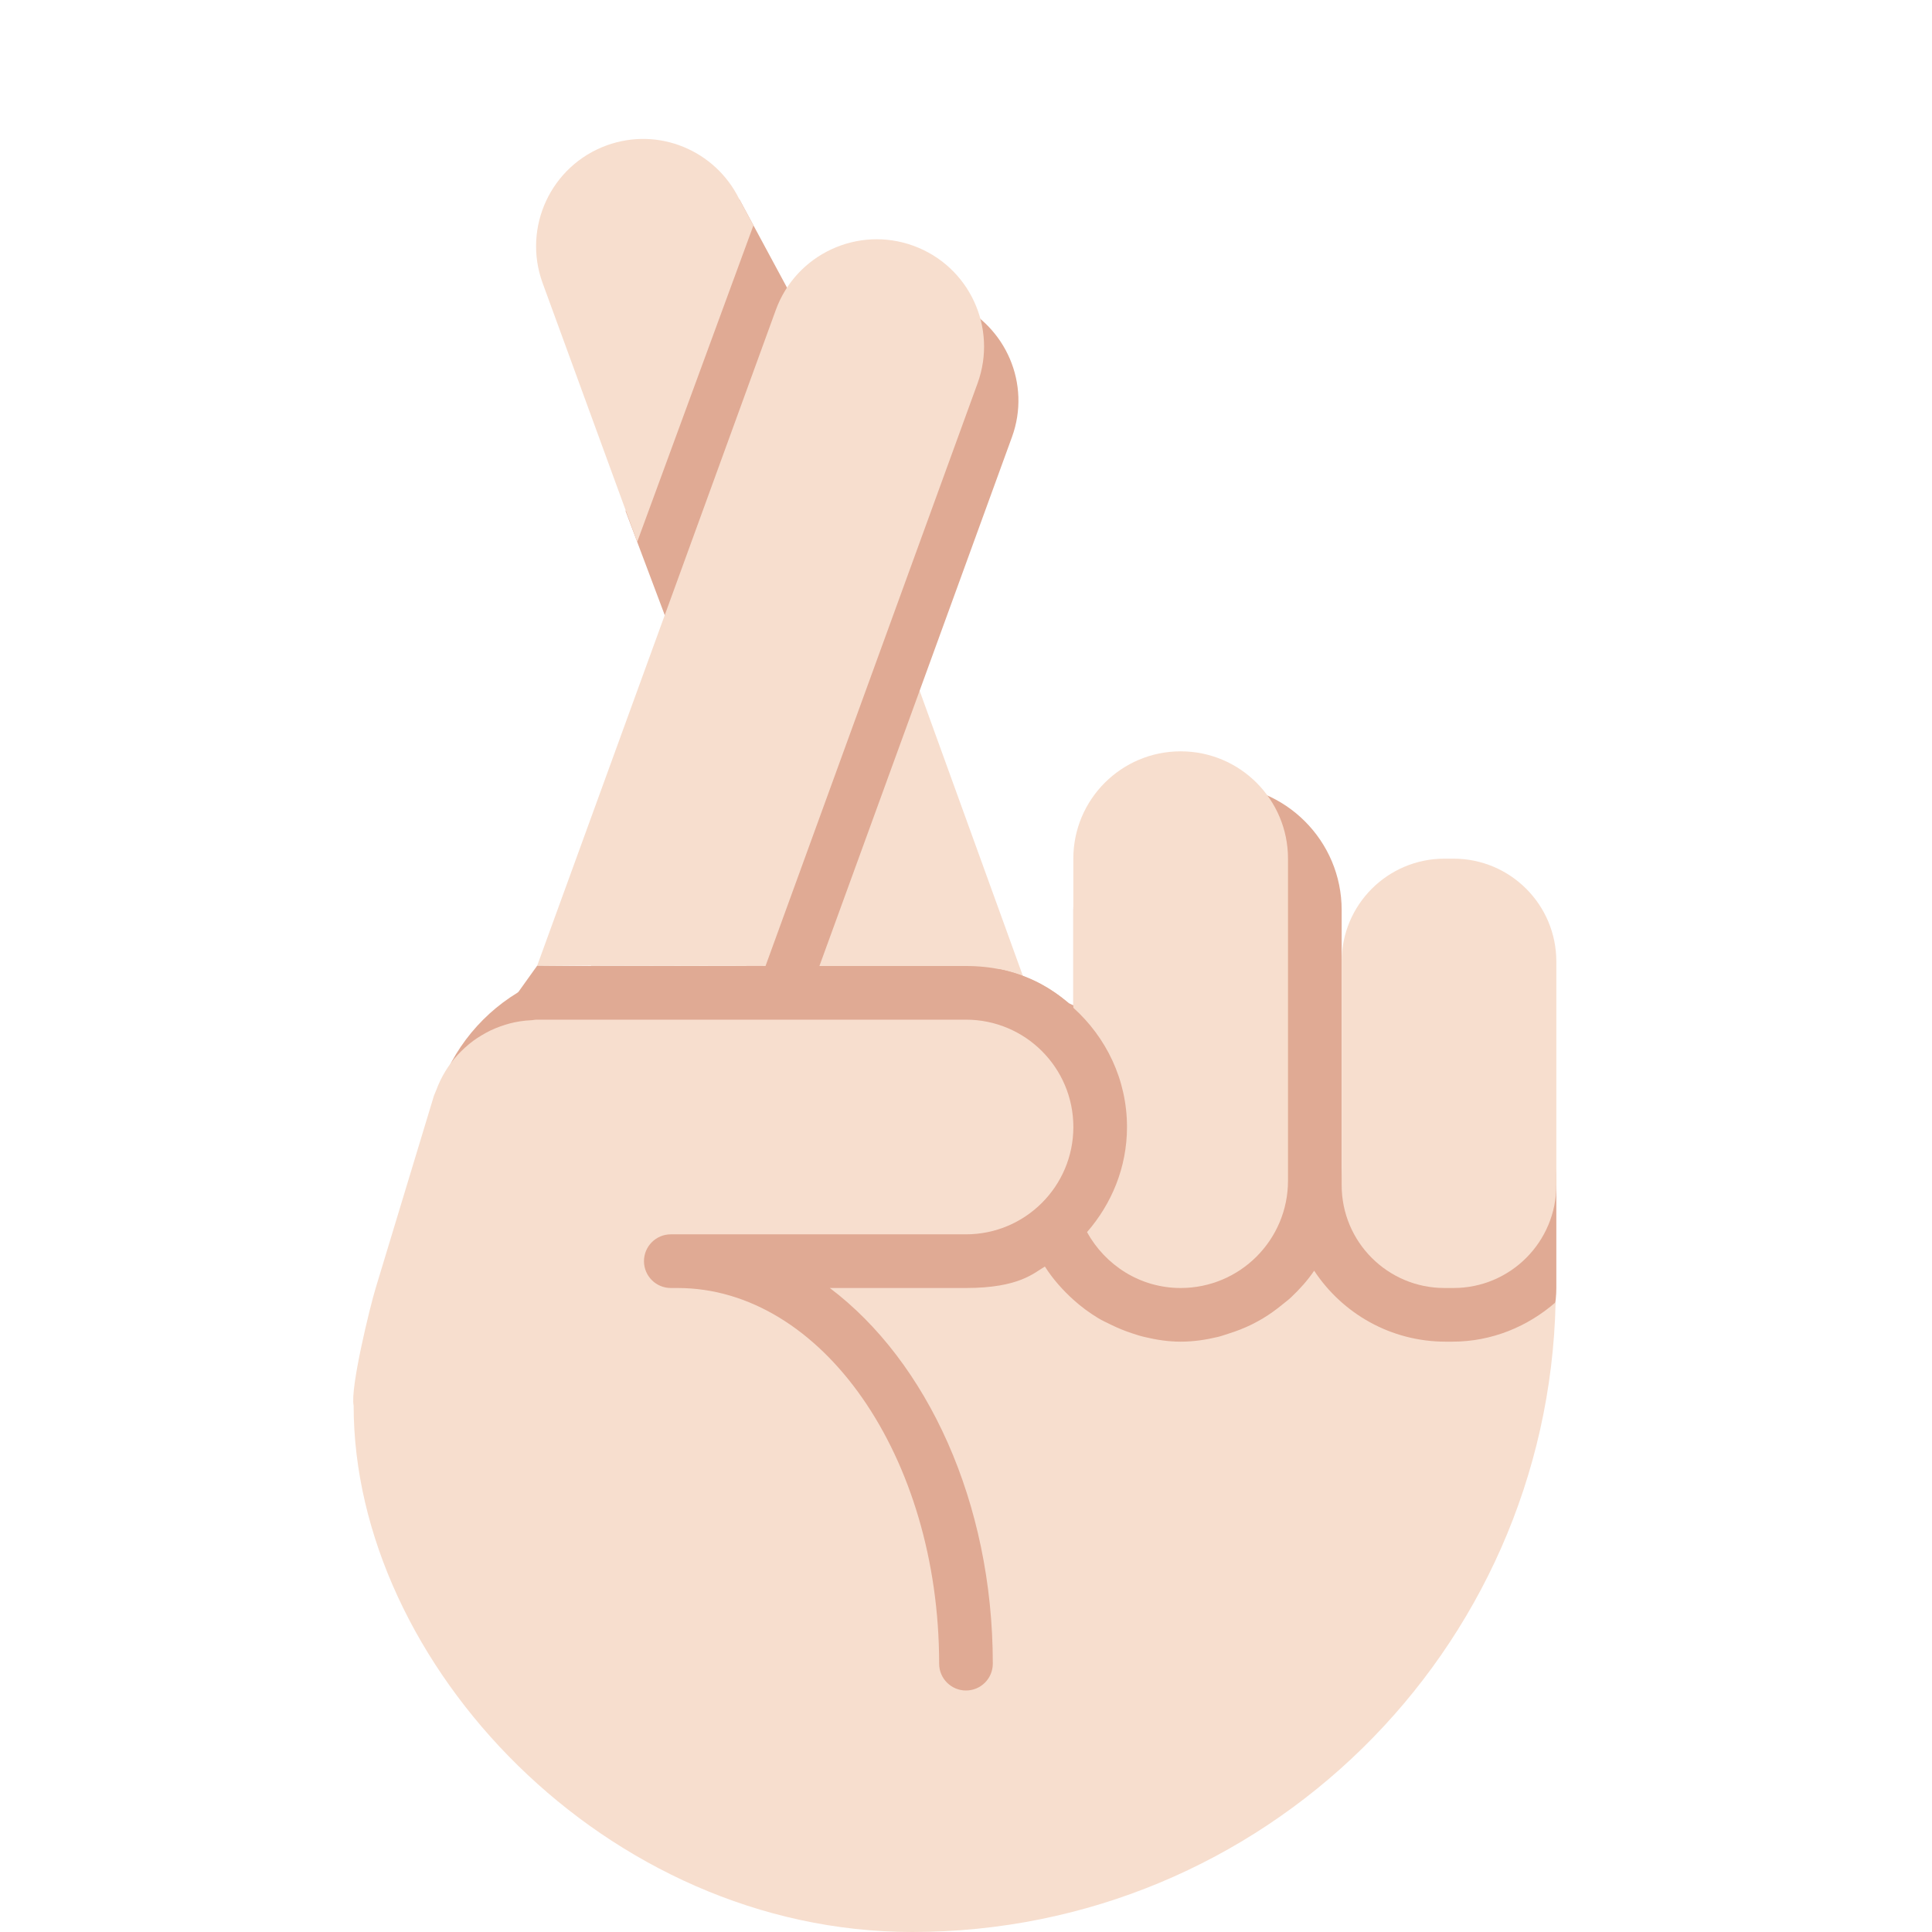
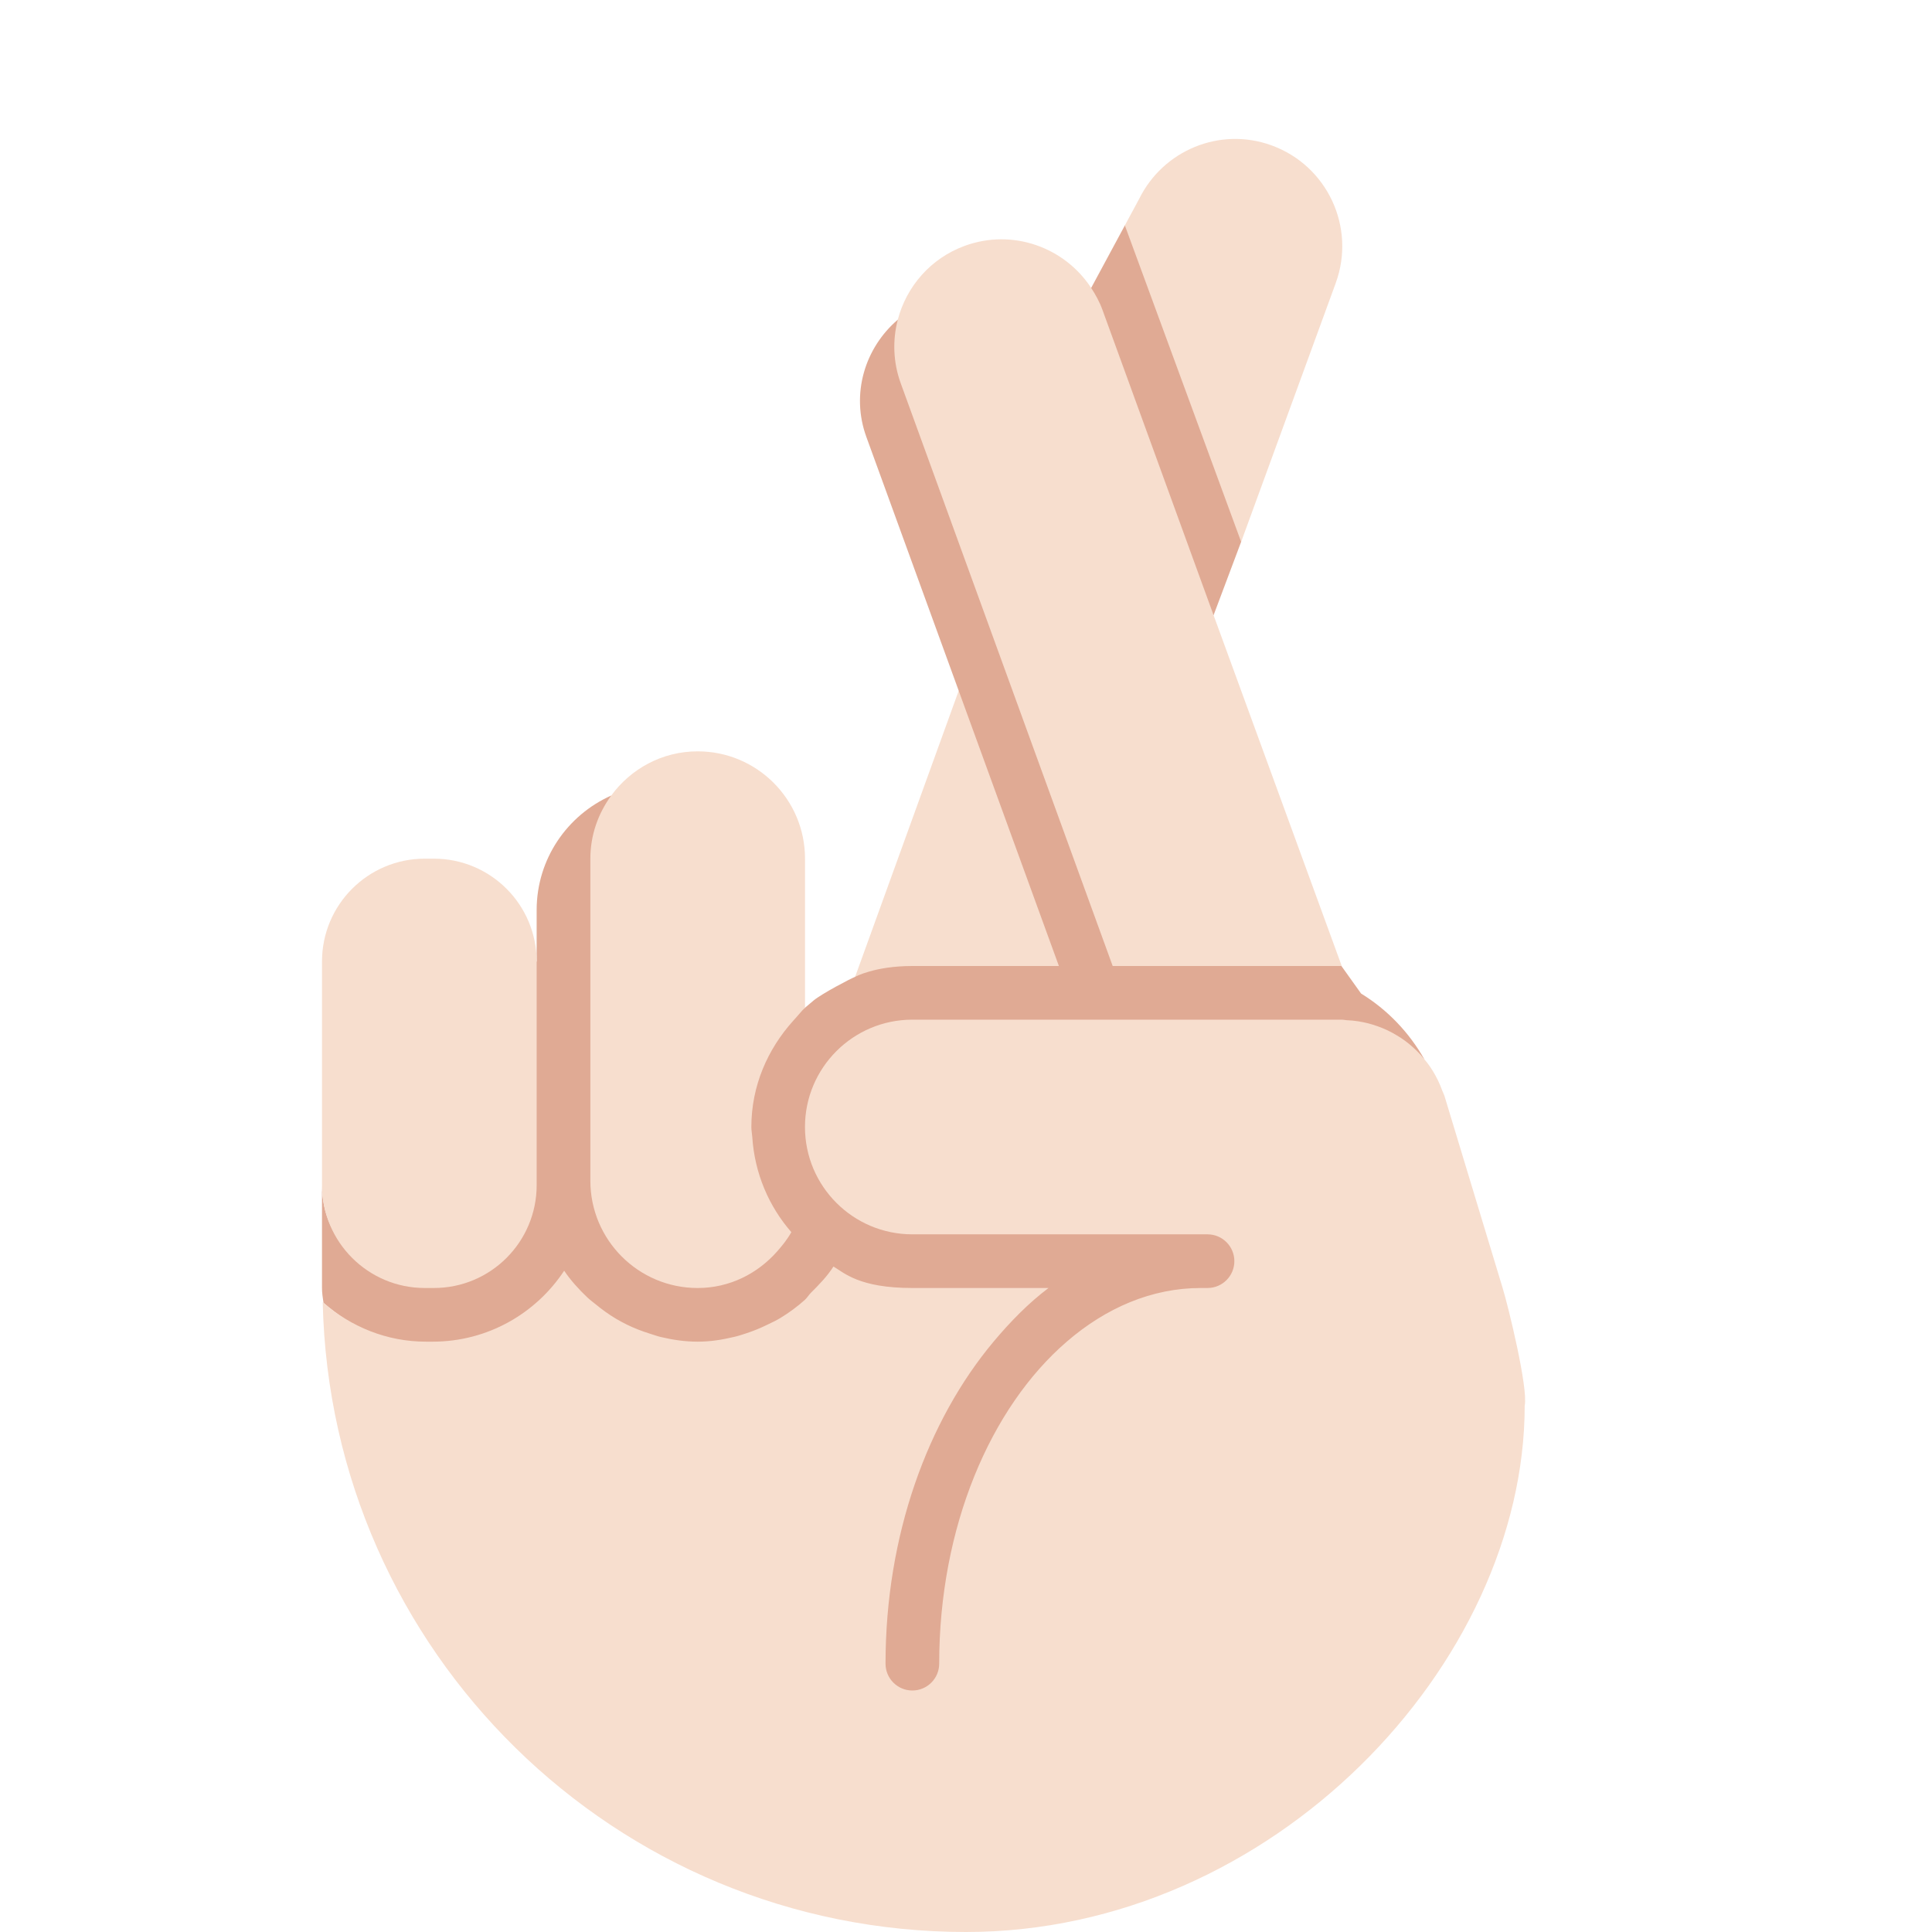
<svg xmlns="http://www.w3.org/2000/svg" viewBox="0 0 45 45" style="enable-background:new 0 0 45 45;" xml:space="preserve" version="1.1" id="svg2">
  <defs id="defs6">
-     <clipPath id="clipPath20" clipPathUnits="userSpaceOnUse">
-       <path id="path22" d="M 0,36 36,36 36,0 0,0 0,36 Z" />
+     <clipPath id="clipPath16" clipPathUnits="userSpaceOnUse">
+       <path id="path18" d="M 0,36 36,36 36,0 0,0 0,36 Z" />
    </clipPath>
  </defs>
  <g transform="matrix(1.25,0,0,-1.25,0,45)" id="g10">
-     <g transform="translate(17.0469,23.375)" id="g12">
-       <path id="path14" style="fill:#f7dece;fill-opacity:1;fill-rule:nonzero;stroke:none" d="M 0,0 -2.094,-5.594 2.031,-5.609 0,0 Z" />
-     </g>
-     <g id="g16">
-       <g clip-path="url(#clipPath20)" id="g18">
-         <g transform="translate(17.8015,30.3526)" id="g24">
-           <path id="path26" style="fill:#e0aa94;fill-opacity:1;fill-rule:nonzero;stroke:none" d="m 0,0 c 0.203,-0.457 0.24,-0.989 0.055,-1.496 l -3.952,-10.857 -2.89,0.006 -0.363,-0.997 4.253,-0.009 3.952,10.857 C 1.415,-1.508 0.941,-0.428 0,0" />
+     <g id="g12">
+       <g clip-path="url(#clipPath16)" id="g14">
+         <g transform="translate(25.3618,17.4869)" id="g20">
+           <path id="path22" style="fill:#e0aa94;fill-opacity:1;fill-rule:nonzero;stroke:none" d="M 0,0 -0.372,0.521 -0.534,0.654 -4.535,0.638 -8.632,12.557 C -9.246,12.032 -9.511,11.174 -9.218,10.37 l 1.72,-4.727 -0.004,-0.146 1.718,-4.89 -3.422,0.015 -0.222,-0.311 c -0.083,-0.031 -0.62,-0.313 -0.773,-0.44 -0.117,-0.097 -0.161,-0.136 -0.161,-0.136 0,0 -1.125,-0.534 -1.125,-2.407 0.044,-0.678 0.393,-1.534 0.719,-1.774 -0.359,-0.572 -0.996,-0.916 -1.594,-0.916 -1.104,0 -1.906,0.771 -1.906,1.875 l 0.295,7.176 C -14.79,3.325 -15.362,2.508 -15.362,1.556 l 0,-0.96 -0.109,-0.005 0,-4.161 c -0.156,-1.917 -1.975,-1.823 -1.975,-1.823 -1.058,0 -1.916,0.764 -1.916,1.823 l 0,-1.917 c 0,-0.094 0.015,-0.185 0.028,-0.276 0.515,-0.444 1.177,-0.818 1.91,-0.818 0,0 1.609,-0.093 2.575,1.266 0.123,-0.183 1.003,-1.281 2.487,-1.281 1.688,0 2.528,1.405 2.527,1.406 0.201,-0.115 0.473,-0.375 1.473,-0.375 l 2.297,0 c -2.031,-1.734 -2.875,-4.528 -2.875,-6.922 0,-0.276 0.302,-0.562 0.578,-0.562 0.277,0 0.578,0.286 0.578,0.562 0,2.548 0.899,4.642 2.299,5.891 1.139,1.015 2.623,1.031 2.623,1.031 0.277,0 0.578,0.302 0.578,0.578 0,0.276 -0.301,0.578 -0.578,0.578 l -5.5,0 c -1.104,0 -1.906,0.818 -1.906,1.922 0,1.105 0.802,1.906 1.906,1.906 l 8,0.016 c 0.766,0 1.519,-0.634 1.543,-0.664 C 0.896,-0.725 0.493,-0.303 0,0" />
        </g>
-         <g transform="translate(11.6572,26.4766)" id="g28">
-           <path id="path30" style="fill:#e0aa94;fill-opacity:1;fill-rule:nonzero;stroke:none" d="M 0,0 0.822,-2.185 3.072,4.044 2.117,5.816 0,0 Z" />
+         <g transform="translate(20.3325,30.6353)" id="g24">
+           <path id="path26" style="fill:#e0aa94;fill-opacity:1;fill-rule:nonzero;stroke:none" d="m 0,0 0.628,1.165 0.135,0 2.033,-5.605 -0.002,-0.292 -0.513,-1.366 -0.072,0 L 0,-0.104 0,0 Z" />
        </g>
-         <g transform="translate(27,16)" id="g32">
-           <path id="path34" style="fill:#e0aa94;fill-opacity:1;fill-rule:nonzero;stroke:none" d="m 0,0 c -1.104,0 -2,-0.895 -2,-2 l 0,5.043 c 0,1.29 -1.046,2.337 -2.337,2.337 l -0.326,0 C -5.954,5.38 -7,4.333 -7,3.043 L -7,1.267 C -7.026,1.282 -7.056,1.292 -7.082,1.306 -7.45,1.612 -7.886,1.841 -8.373,1.94 l -8.616,0.068 -1.792,-2.508 2.823,-0.053 C -15.977,-0.689 -16,-0.826 -16,-0.969 l 0,-0.062 c 0,-0.413 0.085,-0.807 0.238,-1.164 C -15.914,-2.713 -16,-3.259 -16,-3.825 l 0,-2.35 c 0,-3.217 2.608,-5.825 5.826,-5.825 l 0.348,0 c 2.782,0 5.104,1.951 5.683,4.559 C -3.731,-7.785 -3.209,-8 -2.631,-8 l 0.262,0 c 1.183,0 2.156,0.87 2.332,2.004 C -0.024,-5.996 -0.013,-6 0,-6 c 1.105,0 2,0.896 2,2 l 0,2 C 2,-0.895 1.105,0 0,0" />
+         <g transform="translate(17,18)" id="g28">
+           <path id="path30" style="fill:#f7dece;fill-opacity:1;fill-rule:nonzero;stroke:none" d="M 0,0 C -0.703,0 -1.066,-0.202 -1.066,-0.202 L 0.864,5.129 2.731,0 0,0 Z" />
        </g>
-         <g transform="translate(29,13.917)" id="g36">
-           <path id="path38" style="fill:#f7dece;fill-opacity:1;fill-rule:nonzero;stroke:none" d="m 0,0 c 0,-1.059 -0.857,-1.917 -1.916,-1.917 l -0.168,0 C -3.143,-1.917 -4,-1.059 -4,0 l 0,4.166 c 0,1.059 0.857,1.917 1.916,1.917 l 0.168,0 C -0.857,6.083 0,5.225 0,4.166 L 0,0 Z" />
+         <g transform="translate(7.916,20)" id="g32">
+           <path id="path34" style="fill:#f7dece;fill-opacity:1;fill-rule:nonzero;stroke:none" d="m 0,0 0.168,0 c 1.059,0 1.916,-0.858 1.916,-1.917 l 0,-4.083 0,-0.083 C 2.084,-7.142 1.227,-8 0.168,-8 L 0,-8 c -1.059,0 -1.916,0.858 -1.916,1.917 l 0,0.083 0,4.083 C -1.916,-0.858 -1.059,0 0,0" />
        </g>
-         <g transform="translate(18,18)" id="g40">
-           <path id="path42" style="fill:#e0aa94;fill-opacity:1;fill-rule:nonzero;stroke:none" d="M 0,0 -6.581,0 C -8.469,0 -10,-1.531 -10,-3.42 l 0,-0.16 C -10,-5.469 -8.469,-7 -6.581,-7 l 6.162,0 C 1.47,-7 3,-5.469 3,-3.58 l 0,0.16 C 3,-1.531 1.889,0 0,0" />
+         <g transform="translate(14.8344,17.0398)" id="g36">
+           <path id="path38" style="fill:#f7dece;fill-opacity:1;fill-rule:nonzero;stroke:none" d="M 0,0 C -0.019,-0.02 -0.038,-0.041 -0.056,-0.062 -0.53,-0.59 -0.834,-1.273 -0.834,-2.04 c 0,-0.063 0.013,-0.123 0.017,-0.185 0.044,-0.678 0.308,-1.292 0.728,-1.774 -0.071,-0.129 -0.163,-0.243 -0.259,-0.353 -0.365,-0.417 -0.889,-0.688 -1.486,-0.688 -1.105,0 -2,0.896 -2,2 l 0,6 c 0,0.441 0.147,0.845 0.389,1.176 0.363,0.497 0.947,0.824 1.611,0.824 1.104,0 2,-0.895 2,-2 l 0,-0.957 0,-1.776 0,-0.045 C 0.105,0.127 0.056,0.06 0,0" />
        </g>
-         <g transform="translate(22,22)" id="g44">
-           <path id="path46" style="fill:#f7dece;fill-opacity:1;fill-rule:nonzero;stroke:none" d="m 0,0 c -1.104,0 -2,-0.895 -2,-2 l 0,-2.778 C -1.391,-5.327 -1,-6.114 -1,-7 -1,-7.753 -1.287,-8.433 -1.745,-8.959 -1.404,-9.576 -0.755,-10 0,-10 c 1.105,0 2,0.896 2,2 l 0,6 C 2,-0.895 1.105,0 0,0" />
+         <g transform="translate(8.0625,11)" id="g40">
+           <path id="path42" style="fill:#f7dece;fill-opacity:1;fill-rule:nonzero;stroke:none" d="M 0,0 C 1.024,0 1.925,0.526 2.45,1.322 2.573,1.14 2.721,0.977 2.881,0.825 2.93,0.779 2.983,0.74 3.036,0.697 3.155,0.599 3.279,0.509 3.413,0.429 3.479,0.39 3.545,0.354 3.614,0.32 3.754,0.251 3.899,0.195 4.05,0.148 4.117,0.128 4.181,0.103 4.25,0.087 4.472,0.034 4.7,0 4.937,0 5.174,0 5.398,0.036 5.618,0.089 5.694,0.106 5.767,0.131 5.841,0.155 5.977,0.199 6.109,0.254 6.236,0.316 6.318,0.356 6.399,0.393 6.477,0.44 6.641,0.54 6.795,0.653 6.937,0.781 6.979,0.82 7.008,0.871 7.048,0.911 7.2,1.063 7.351,1.217 7.467,1.399 7.466,1.4 7.465,1.401 7.464,1.402 7.665,1.287 7.937,1 8.938,1 l 2.537,0 C 11.105,0.721 10.767,0.377 10.451,0 9.223,-1.467 8.438,-3.606 8.438,-6 c 0,-0.276 0.223,-0.5 0.5,-0.5 0.276,0 0.5,0.224 0.5,0.5 0,2.548 0.956,4.775 2.377,6 0.731,0.631 1.584,1 2.498,1 l 0.125,0 c 0.276,0 0.5,0.224 0.5,0.5 0,0.276 -0.224,0.5 -0.5,0.5 l -1.5,0 -4,0 C 7.833,2 6.937,2.896 6.937,4 c 0,1.104 0.896,2 2.001,2 l 7.999,0 C 16.97,6 17,5.992 17.032,5.99 17.104,5.987 17.176,5.981 17.248,5.969 17.31,5.959 17.37,5.947 17.43,5.932 c 0.063,-0.017 0.125,-0.035 0.186,-0.058 0.062,-0.022 0.122,-0.047 0.181,-0.075 0.057,-0.027 0.111,-0.058 0.165,-0.09 0.056,-0.033 0.109,-0.067 0.161,-0.106 0.052,-0.038 0.102,-0.08 0.15,-0.124 0.046,-0.042 0.09,-0.084 0.132,-0.13 0.027,-0.029 0.051,-0.061 0.076,-0.091 0.017,-0.021 0.035,-0.041 0.052,-0.063 0.038,-0.05 0.073,-0.102 0.106,-0.156 0.034,-0.056 0.064,-0.112 0.093,-0.171 0.03,-0.061 0.056,-0.125 0.08,-0.19 0.011,-0.031 0.028,-0.06 0.039,-0.093 L 19.937,1 C 20.04,0.665 20.416,-0.871 20.348,-1.191 20.348,-6 15.652,-11 9.938,-11 3.4,-11 -1.906,-5.769 -2.049,0.734 -2.044,0.731 -2.039,0.728 -2.035,0.724 -1.52,0.279 -0.858,0 -0.125,0 L 0,0 Z" />
        </g>
-         <g transform="translate(27.0625,11)" id="g48">
-           <path id="path50" style="fill:#f7dece;fill-opacity:1;fill-rule:nonzero;stroke:none" d="M 0,0 -0.125,0 C -1.149,0 -2.05,0.526 -2.575,1.322 -2.698,1.14 -2.846,0.977 -3.006,0.825 -3.055,0.779 -3.108,0.74 -3.161,0.697 -3.28,0.599 -3.404,0.509 -3.538,0.429 -3.604,0.39 -3.67,0.355 -3.739,0.32 -3.879,0.251 -4.024,0.195 -4.175,0.148 -4.242,0.128 -4.306,0.102 -4.375,0.087 -4.597,0.034 -4.825,0 -5.062,0 -5.299,0 -5.523,0.036 -5.743,0.089 -5.819,0.106 -5.892,0.131 -5.966,0.155 -6.102,0.199 -6.234,0.254 -6.361,0.316 -6.443,0.356 -6.524,0.393 -6.602,0.44 -6.766,0.54 -6.92,0.653 -7.061,0.781 -7.264,0.965 -7.445,1.168 -7.592,1.399 -7.591,1.4 -7.59,1.401 -7.589,1.402 -7.79,1.287 -8.063,1 -9.063,1 L -11.6,1 c 1.809,-1.365 3.037,-3.99 3.037,-7 0,-0.276 -0.223,-0.5 -0.5,-0.5 -0.276,0 -0.5,0.224 -0.5,0.5 0,3.859 -2.186,7 -4.875,7 l -0.125,0 c -0.276,0 -0.5,0.224 -0.5,0.5 0,0.276 0.224,0.5 0.5,0.5 l 1.5,0 4,0 c 1.105,0 2.001,0.896 2.001,2 0,1.105 -0.896,2 -2.001,2 l -7.999,0 c -0.033,0 -0.063,-0.008 -0.095,-0.01 -0.072,-0.003 -0.144,-0.01 -0.216,-0.021 -0.062,-0.01 -0.122,-0.022 -0.182,-0.037 -0.063,-0.017 -0.125,-0.036 -0.186,-0.058 -0.062,-0.022 -0.122,-0.047 -0.181,-0.075 -0.057,-0.028 -0.111,-0.058 -0.165,-0.09 -0.056,-0.033 -0.109,-0.067 -0.161,-0.106 -0.052,-0.039 -0.102,-0.08 -0.15,-0.124 -0.046,-0.042 -0.09,-0.084 -0.132,-0.13 -0.046,-0.049 -0.087,-0.1 -0.128,-0.154 -0.038,-0.05 -0.073,-0.102 -0.106,-0.156 -0.034,-0.056 -0.064,-0.112 -0.093,-0.171 -0.03,-0.061 -0.056,-0.125 -0.08,-0.19 -0.011,-0.032 -0.028,-0.06 -0.039,-0.093 L -20.062,1 c -0.103,-0.335 -0.479,-1.871 -0.411,-2.191 0,-4.809 4.696,-9.809 10.41,-9.809 6.538,0 11.844,5.231 11.987,11.734 C 1.407,0.283 0.739,0 0,0" />
+         <g transform="translate(21.2261,32.293)" id="g44">
+           <path id="path46" style="fill:#f7dece;fill-opacity:1;fill-rule:nonzero;stroke:none" d="M 0,0 C 0.445,0.903 1.501,1.35 2.468,0.998 3.506,0.621 4.042,-0.527 3.664,-1.565 l 0,-0.001 -1.762,-4.821 -10e-4,-0.003 0,0 -2.167,5.897 L 0,0 Z" />
        </g>
-         <g transform="translate(10.1104,30.7271)" id="g52">
-           <path id="path54" style="fill:#f7dece;fill-opacity:1;fill-rule:nonzero;stroke:none" d="M 0,0 1.763,-4.824 3.929,1.073 3.663,1.566 C 3.218,2.469 2.163,2.916 1.195,2.564 0.157,2.187 -0.378,1.039 0,0 Z" />
-         </g>
-         <g transform="translate(17.0205,31.4204)" id="g56">
-           <path id="path58" style="fill:#f7dece;fill-opacity:1;fill-rule:nonzero;stroke:none" d="M 0,0 C -1.038,0.378 -2.186,-0.157 -2.564,-1.195 L -7.01,-13.412 -2.756,-13.42 1.195,-2.563 C 1.573,-1.525 1.038,-0.378 0,0" />
+         <g transform="translate(25.0012,18)" id="g48">
+           <path id="path50" style="fill:#f7dece;fill-opacity:1;fill-rule:nonzero;stroke:none" d="m 0,0 -2.388,6.537 -2.07,5.688 c -0.054,0.149 -0.128,0.284 -0.211,0.41 -0.497,0.759 -1.463,1.109 -2.353,0.785 -0.641,-0.233 -1.089,-0.762 -1.25,-1.376 -0.099,-0.379 -0.089,-0.791 0.055,-1.187 L -4.268,0 0,0 Z" />
        </g>
      </g>
    </g>
  </g>
</svg>
